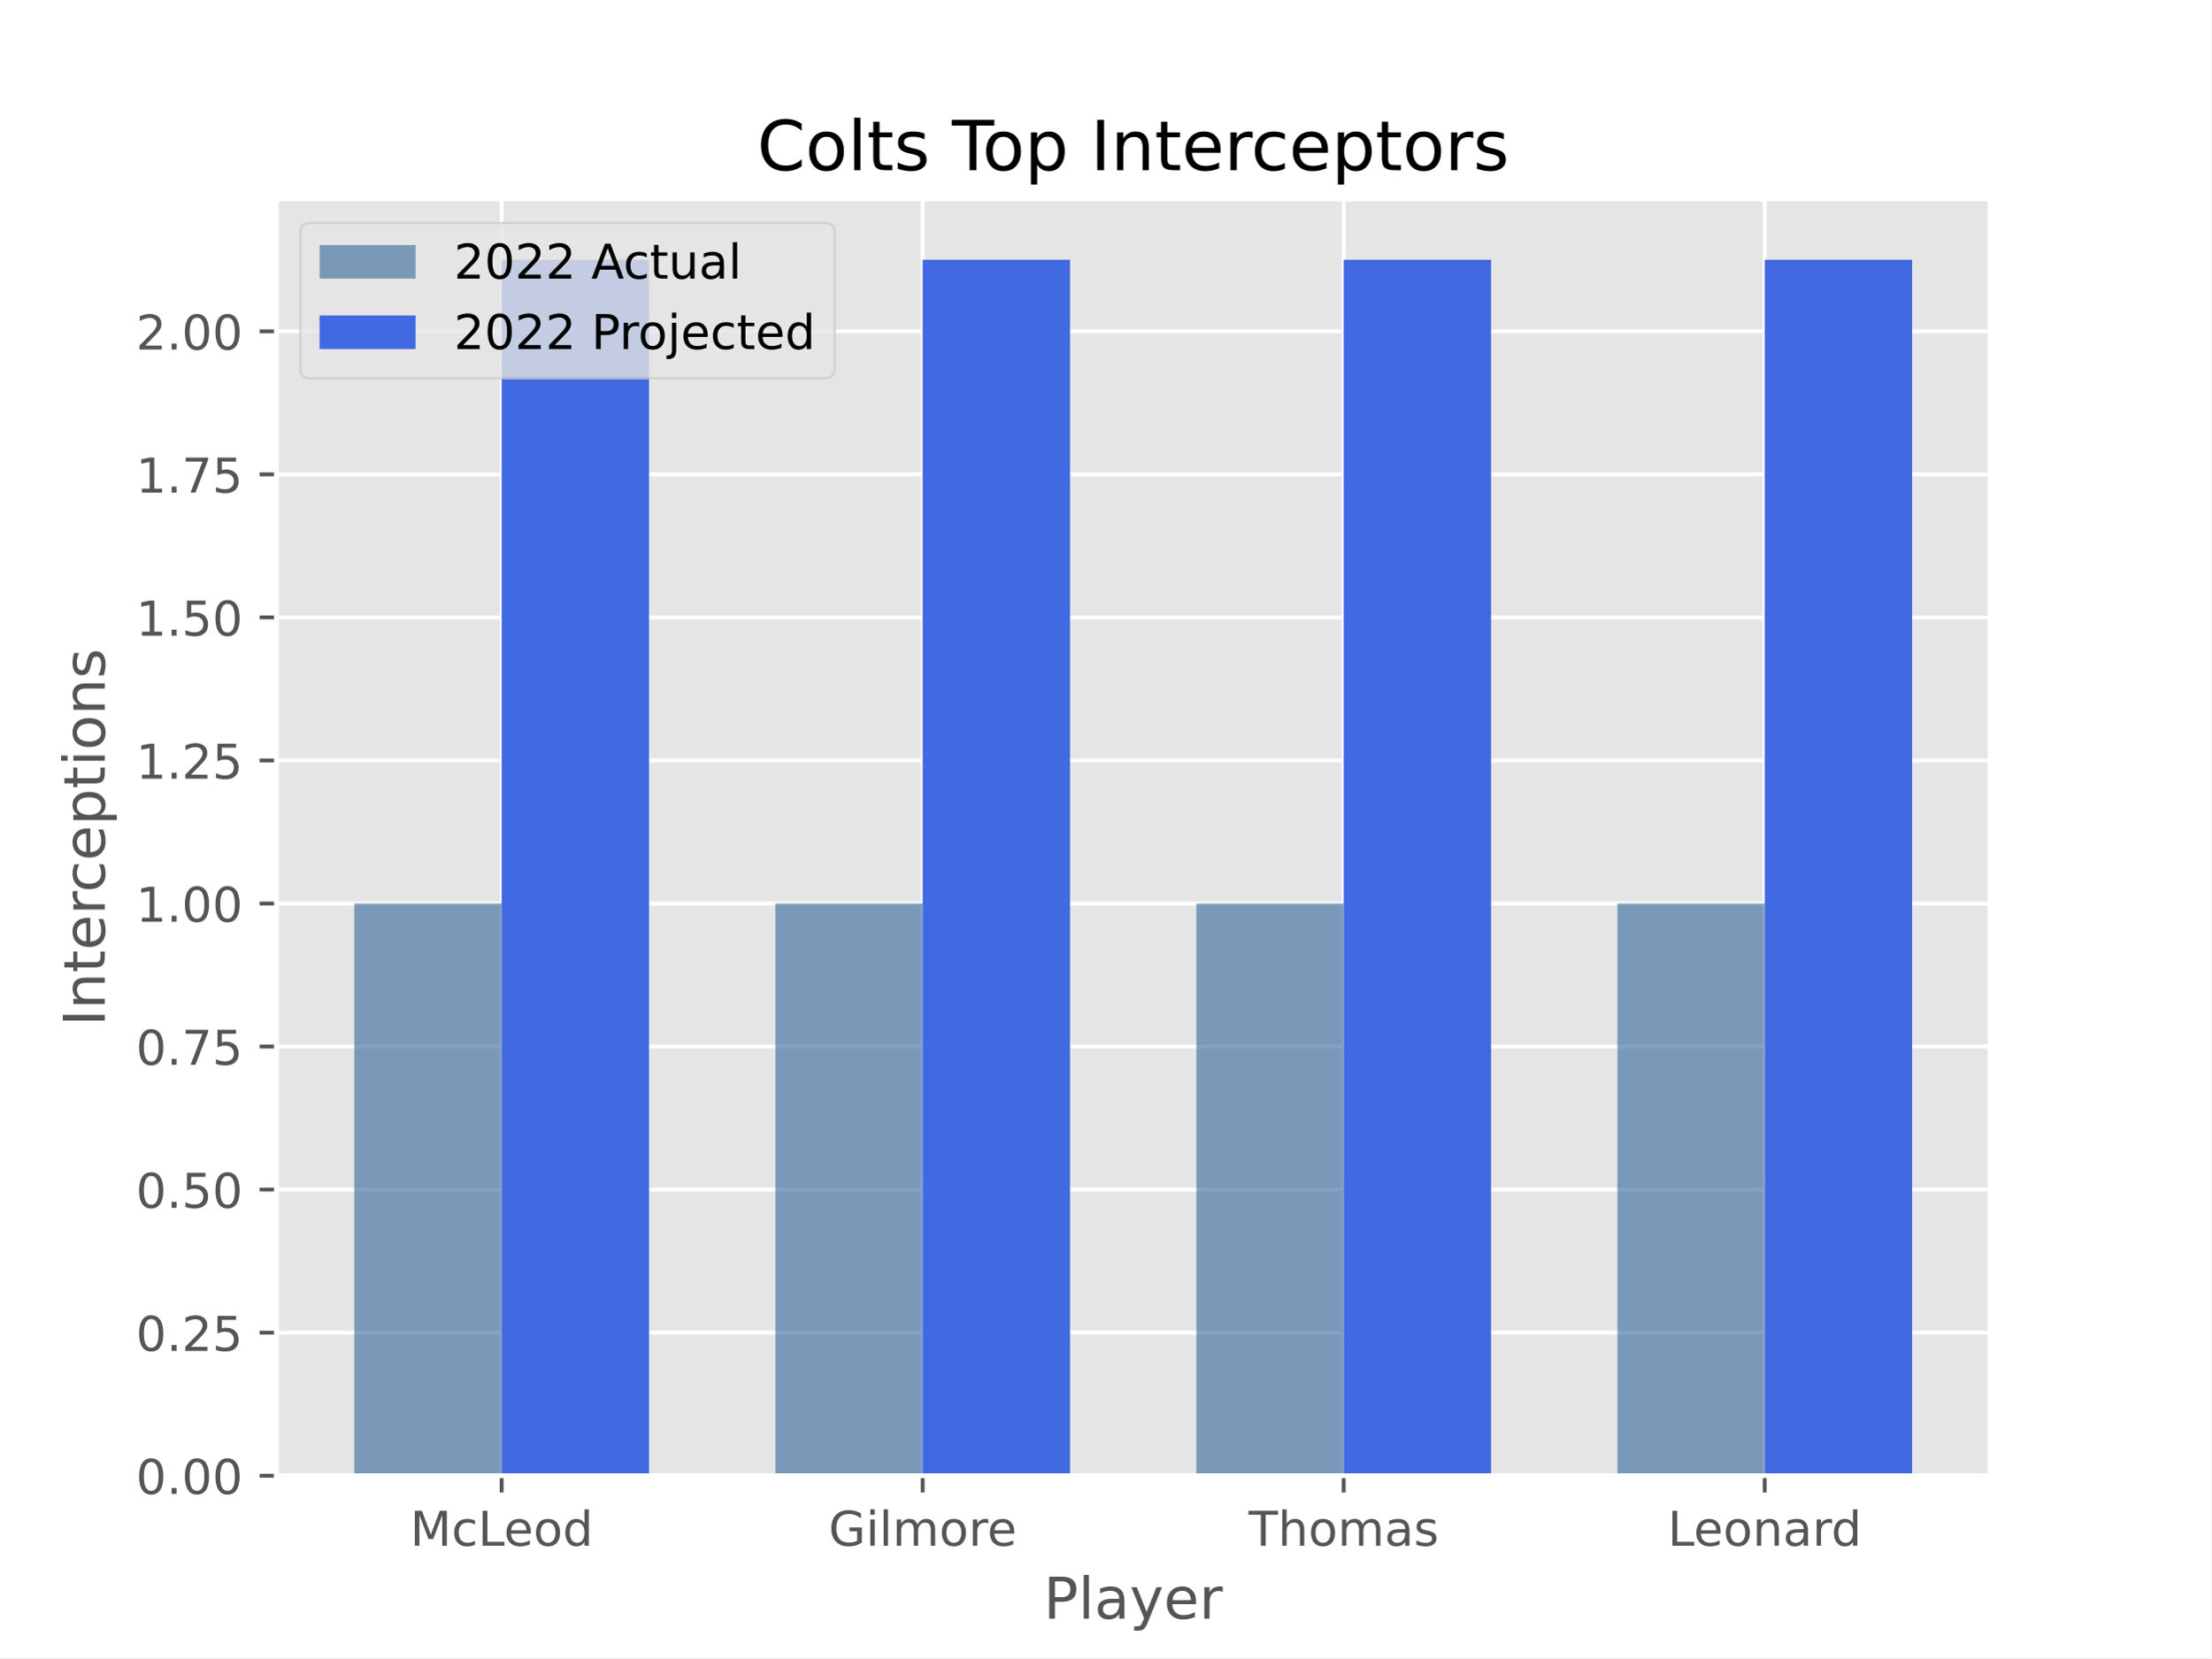
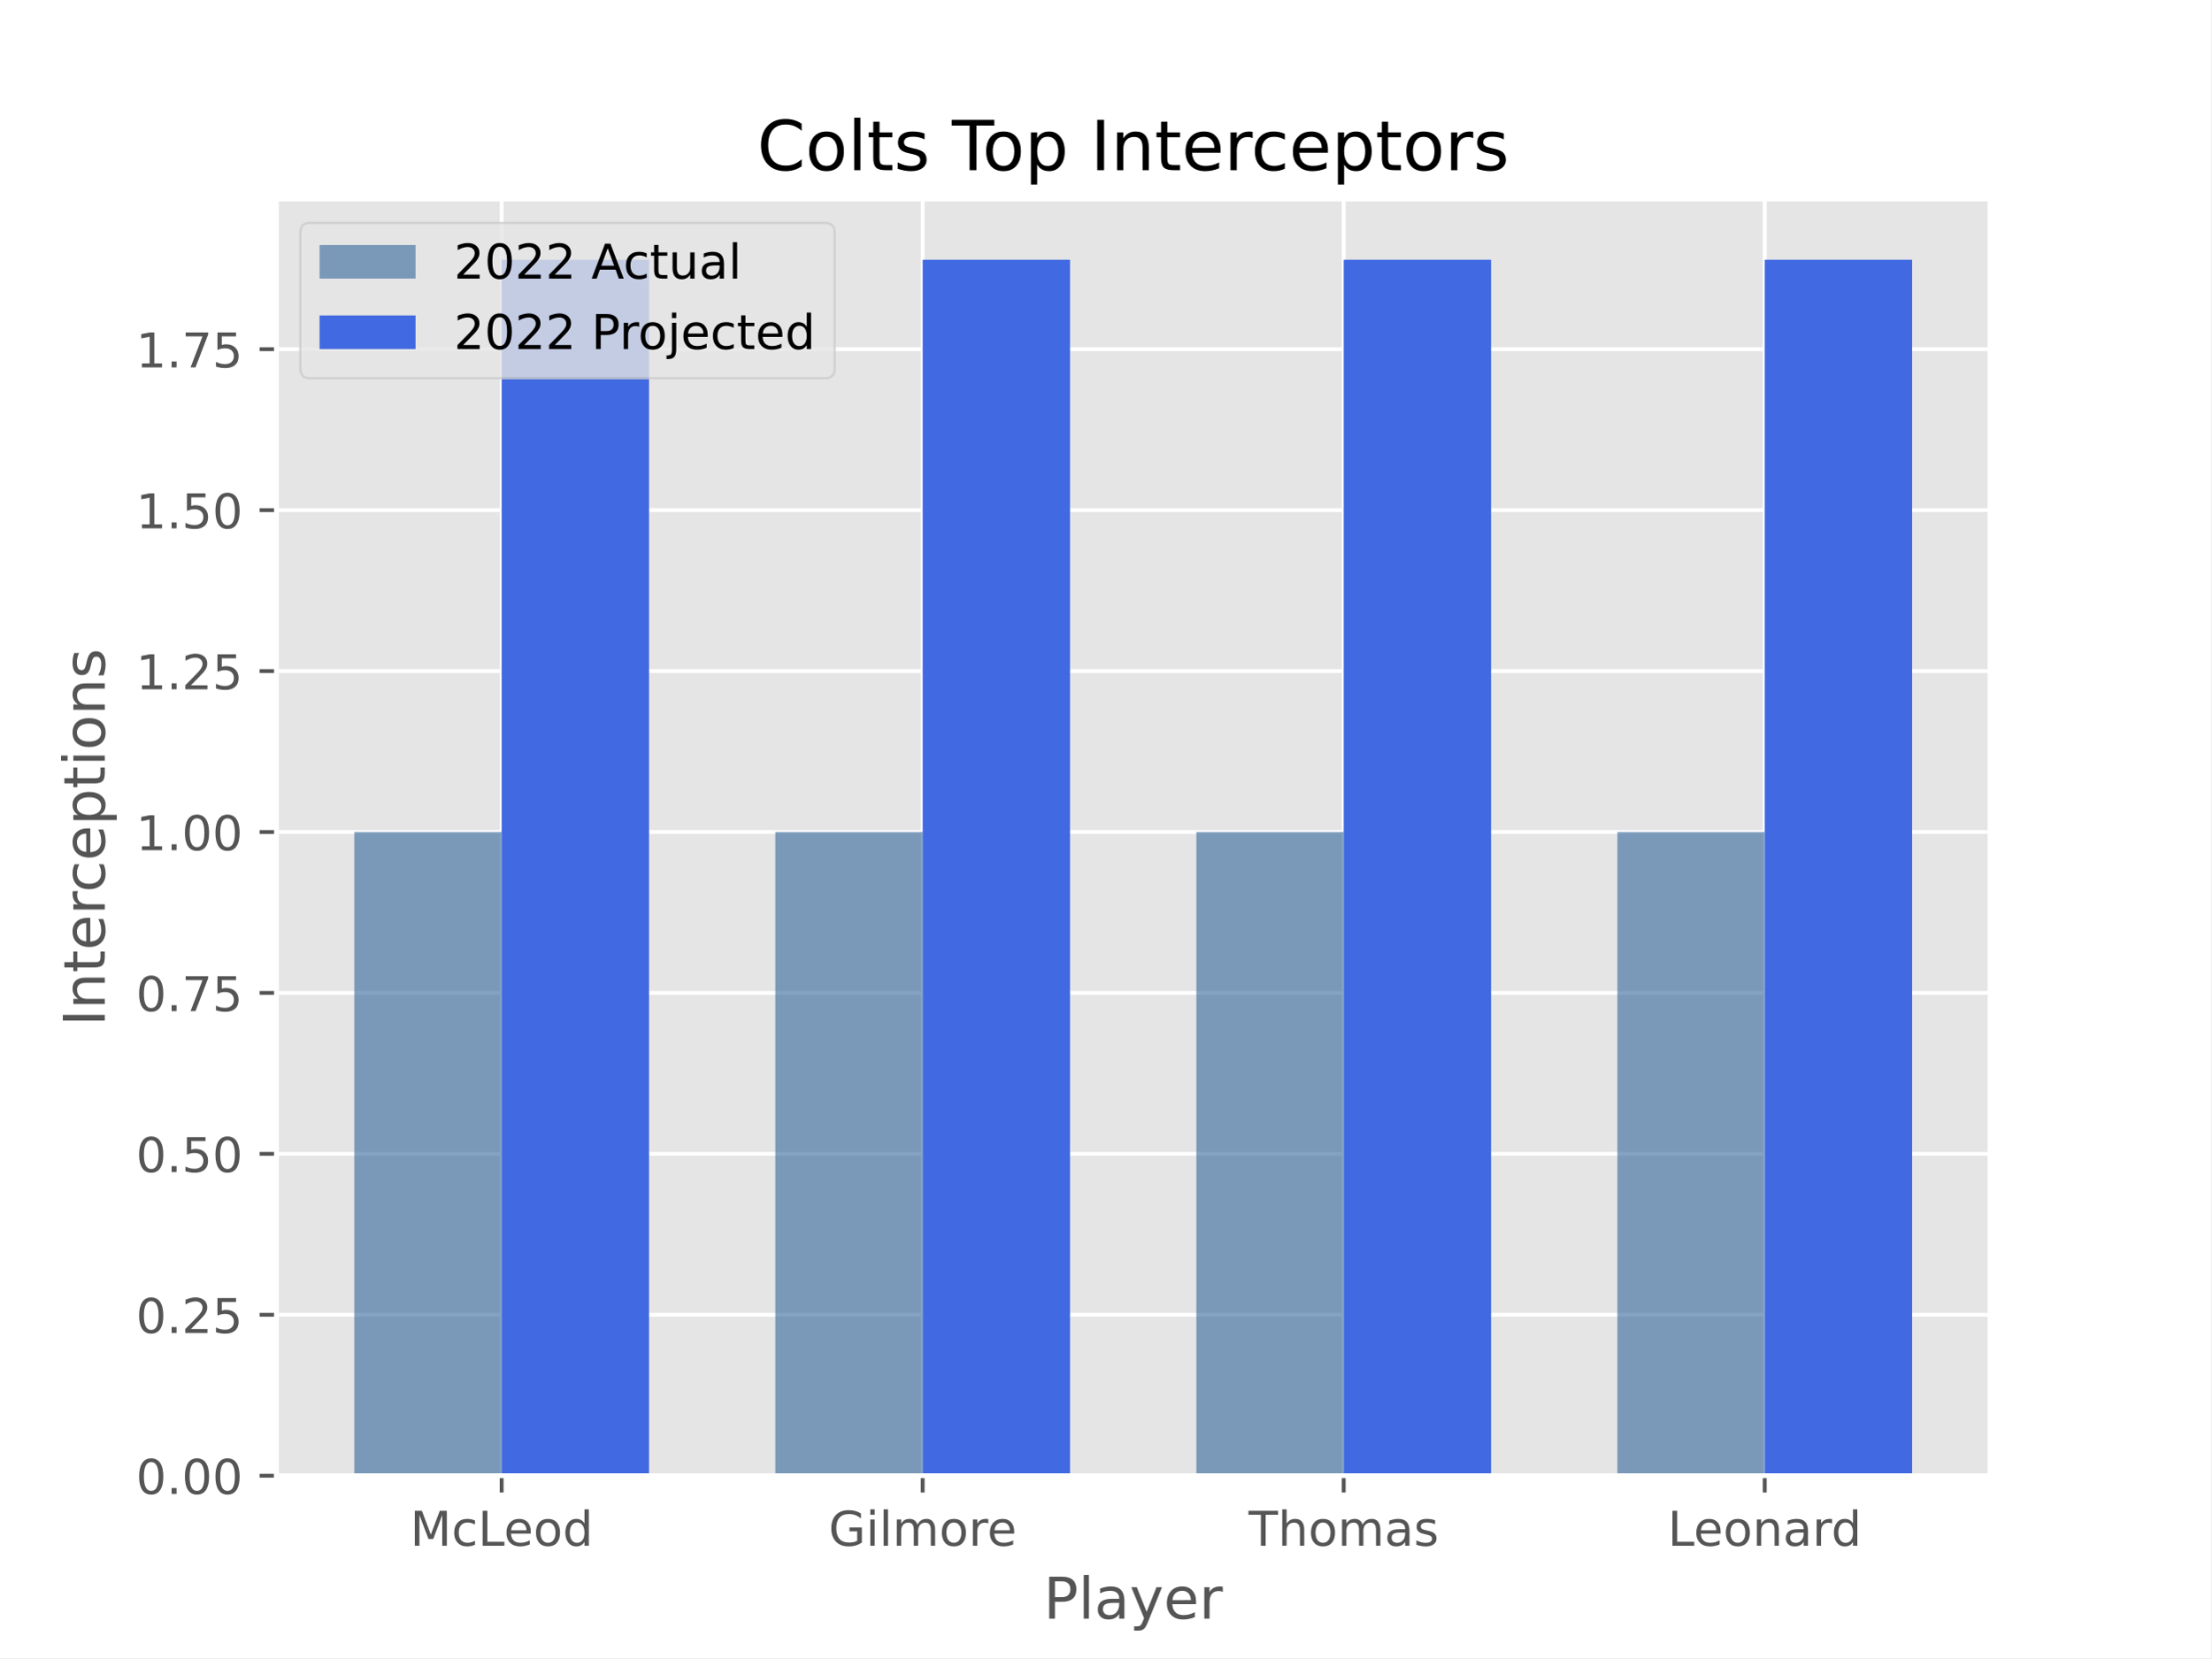
<svg xmlns="http://www.w3.org/2000/svg" xmlns:xlink="http://www.w3.org/1999/xlink" width="460.8pt" height="345.6pt" viewBox="0 0 460.8 345.6" version="1.1">
  <defs>
    <style type="text/css">*{stroke-linejoin: round; stroke-linecap: butt}</style>
  </defs>
  <g id="figure_1">
    <g id="patch_1">
      <path d="M 0 345.6  L 460.8 345.6  L 460.8 0  L 0 0  z " style="fill: #ffffff" />
    </g>
    <g id="axes_1">
      <g id="patch_2">
        <path d="M 57.6 307.584  L 414.72 307.584  L 414.72 41.472  L 57.6 41.472  z " style="fill: #e5e5e5" />
      </g>
      <g id="matplotlib.axis_1">
        <g id="xtick_1">
          <g id="line2d_1">
-             <path d="M 104.543 307.584  L 104.543 41.472  " clip-path="url(#p570a8cb97a)" style="fill: none; stroke: #ffffff; stroke-width: 0.8; stroke-linecap: square" />
+             <path d="M 104.543 307.584  L 104.543 41.472  " clip-path="url(#pafabedd130)" style="fill: none; stroke: #ffffff; stroke-width: 0.8; stroke-linecap: square" />
          </g>
          <g id="line2d_2">
            <defs>
-               <path id="m131598e9c8" d="M 0 0  L 0 3.5  " style="stroke: #555555; stroke-width: 0.8" />
-             </defs>
-             <g>
-               <use xlink:href="#m131598e9c8" x="104.543" y="307.584" style="fill: #555555; stroke: #555555; stroke-width: 0.8" />
+               <path id="m96ff0746d4" d="M 0 0  L 0 3.5  " style="stroke: #555555; stroke-width: 0.8" />
+             </defs>
+             <g>
+               <use xlink:href="#m96ff0746d4" x="104.543" y="307.584" style="fill: #555555; stroke: #555555; stroke-width: 0.8" />
            </g>
          </g>
          <g id="text_1">
            <g style="fill: #555555" transform="translate(85.47142 322.1824) scale(0.1 -0.1)">
              <defs>
                <path id="DejaVuSans-4d" d="M 628 4666  L 1569 4666  L 2759 1491  L 3956 4666  L 4897 4666  L 4897 0  L 4281 0  L 4281 4097  L 3078 897  L 2444 897  L 1241 4097  L 1241 0  L 628 0  L 628 4666  z " transform="scale(0.015625)" />
                <path id="DejaVuSans-63" d="M 3122 3366  L 3122 2828  Q 2878 2963 2633 3030  Q 2388 3097 2138 3097  Q 1578 3097 1268 2742  Q 959 2388 959 1747  Q 959 1106 1268 751  Q 1578 397 2138 397  Q 2388 397 2633 464  Q 2878 531 3122 666  L 3122 134  Q 2881 22 2623 -34  Q 2366 -91 2075 -91  Q 1284 -91 818 406  Q 353 903 353 1747  Q 353 2603 823 3093  Q 1294 3584 2113 3584  Q 2378 3584 2631 3529  Q 2884 3475 3122 3366  z " transform="scale(0.015625)" />
                <path id="DejaVuSans-4c" d="M 628 4666  L 1259 4666  L 1259 531  L 3531 531  L 3531 0  L 628 0  L 628 4666  z " transform="scale(0.015625)" />
                <path id="DejaVuSans-65" d="M 3597 1894  L 3597 1613  L 953 1613  Q 991 1019 1311 708  Q 1631 397 2203 397  Q 2534 397 2845 478  Q 3156 559 3463 722  L 3463 178  Q 3153 47 2828 -22  Q 2503 -91 2169 -91  Q 1331 -91 842 396  Q 353 884 353 1716  Q 353 2575 817 3079  Q 1281 3584 2069 3584  Q 2775 3584 3186 3129  Q 3597 2675 3597 1894  z M 3022 2063  Q 3016 2534 2758 2815  Q 2500 3097 2075 3097  Q 1594 3097 1305 2825  Q 1016 2553 972 2059  L 3022 2063  z " transform="scale(0.015625)" />
                <path id="DejaVuSans-6f" d="M 1959 3097  Q 1497 3097 1228 2736  Q 959 2375 959 1747  Q 959 1119 1226 758  Q 1494 397 1959 397  Q 2419 397 2687 759  Q 2956 1122 2956 1747  Q 2956 2369 2687 2733  Q 2419 3097 1959 3097  z M 1959 3584  Q 2709 3584 3137 3096  Q 3566 2609 3566 1747  Q 3566 888 3137 398  Q 2709 -91 1959 -91  Q 1206 -91 779 398  Q 353 888 353 1747  Q 353 2609 779 3096  Q 1206 3584 1959 3584  z " transform="scale(0.015625)" />
                <path id="DejaVuSans-64" d="M 2906 2969  L 2906 4863  L 3481 4863  L 3481 0  L 2906 0  L 2906 525  Q 2725 213 2448 61  Q 2172 -91 1784 -91  Q 1150 -91 751 415  Q 353 922 353 1747  Q 353 2572 751 3078  Q 1150 3584 1784 3584  Q 2172 3584 2448 3432  Q 2725 3281 2906 2969  z M 947 1747  Q 947 1113 1208 752  Q 1469 391 1925 391  Q 2381 391 2643 752  Q 2906 1113 2906 1747  Q 2906 2381 2643 2742  Q 2381 3103 1925 3103  Q 1469 3103 1208 2742  Q 947 2381 947 1747  z " transform="scale(0.015625)" />
              </defs>
              <use xlink:href="#DejaVuSans-4d" />
              <use xlink:href="#DejaVuSans-63" x="86.279" />
              <use xlink:href="#DejaVuSans-4c" x="141.26" />
              <use xlink:href="#DejaVuSans-65" x="195.223" />
              <use xlink:href="#DejaVuSans-6f" x="256.746" />
              <use xlink:href="#DejaVuSans-64" x="317.928" />
            </g>
          </g>
        </g>
        <g id="xtick_2">
          <g id="line2d_3">
-             <path d="M 192.288 307.584  L 192.288 41.472  " clip-path="url(#p570a8cb97a)" style="fill: none; stroke: #ffffff; stroke-width: 0.8; stroke-linecap: square" />
+             <path d="M 192.288 307.584  L 192.288 41.472  " clip-path="url(#pafabedd130)" style="fill: none; stroke: #ffffff; stroke-width: 0.8; stroke-linecap: square" />
          </g>
          <g id="line2d_4">
            <g>
-               <use xlink:href="#m131598e9c8" x="192.288" y="307.584" style="fill: #555555; stroke: #555555; stroke-width: 0.8" />
+               <use xlink:href="#m96ff0746d4" x="192.288" y="307.584" style="fill: #555555; stroke: #555555; stroke-width: 0.8" />
            </g>
          </g>
          <g id="text_2">
            <g style="fill: #555555" transform="translate(172.6862 322.1824) scale(0.1 -0.1)">
              <defs>
                <path id="DejaVuSans-47" d="M 3809 666  L 3809 1919  L 2778 1919  L 2778 2438  L 4434 2438  L 4434 434  Q 4069 175 3628 42  Q 3188 -91 2688 -91  Q 1594 -91 976 548  Q 359 1188 359 2328  Q 359 3472 976 4111  Q 1594 4750 2688 4750  Q 3144 4750 3555 4637  Q 3966 4525 4313 4306  L 4313 3634  Q 3963 3931 3569 4081  Q 3175 4231 2741 4231  Q 1884 4231 1454 3753  Q 1025 3275 1025 2328  Q 1025 1384 1454 906  Q 1884 428 2741 428  Q 3075 428 3337 486  Q 3600 544 3809 666  z " transform="scale(0.015625)" />
                <path id="DejaVuSans-69" d="M 603 3500  L 1178 3500  L 1178 0  L 603 0  L 603 3500  z M 603 4863  L 1178 4863  L 1178 4134  L 603 4134  L 603 4863  z " transform="scale(0.015625)" />
                <path id="DejaVuSans-6c" d="M 603 4863  L 1178 4863  L 1178 0  L 603 0  L 603 4863  z " transform="scale(0.015625)" />
                <path id="DejaVuSans-6d" d="M 3328 2828  Q 3544 3216 3844 3400  Q 4144 3584 4550 3584  Q 5097 3584 5394 3201  Q 5691 2819 5691 2113  L 5691 0  L 5113 0  L 5113 2094  Q 5113 2597 4934 2840  Q 4756 3084 4391 3084  Q 3944 3084 3684 2787  Q 3425 2491 3425 1978  L 3425 0  L 2847 0  L 2847 2094  Q 2847 2600 2669 2842  Q 2491 3084 2119 3084  Q 1678 3084 1418 2786  Q 1159 2488 1159 1978  L 1159 0  L 581 0  L 581 3500  L 1159 3500  L 1159 2956  Q 1356 3278 1631 3431  Q 1906 3584 2284 3584  Q 2666 3584 2933 3390  Q 3200 3197 3328 2828  z " transform="scale(0.015625)" />
                <path id="DejaVuSans-72" d="M 2631 2963  Q 2534 3019 2420 3045  Q 2306 3072 2169 3072  Q 1681 3072 1420 2755  Q 1159 2438 1159 1844  L 1159 0  L 581 0  L 581 3500  L 1159 3500  L 1159 2956  Q 1341 3275 1631 3429  Q 1922 3584 2338 3584  Q 2397 3584 2469 3576  Q 2541 3569 2628 3553  L 2631 2963  z " transform="scale(0.015625)" />
              </defs>
              <use xlink:href="#DejaVuSans-47" />
              <use xlink:href="#DejaVuSans-69" x="77.49" />
              <use xlink:href="#DejaVuSans-6c" x="105.273" />
              <use xlink:href="#DejaVuSans-6d" x="133.057" />
              <use xlink:href="#DejaVuSans-6f" x="230.469" />
              <use xlink:href="#DejaVuSans-72" x="291.65" />
              <use xlink:href="#DejaVuSans-65" x="330.514" />
            </g>
          </g>
        </g>
        <g id="xtick_3">
          <g id="line2d_5">
-             <path d="M 280.032 307.584  L 280.032 41.472  " clip-path="url(#p570a8cb97a)" style="fill: none; stroke: #ffffff; stroke-width: 0.8; stroke-linecap: square" />
+             <path d="M 280.032 307.584  L 280.032 41.472  " clip-path="url(#pafabedd130)" style="fill: none; stroke: #ffffff; stroke-width: 0.8; stroke-linecap: square" />
          </g>
          <g id="line2d_6">
            <g>
-               <use xlink:href="#m131598e9c8" x="280.032" y="307.584" style="fill: #555555; stroke: #555555; stroke-width: 0.8" />
+               <use xlink:href="#m96ff0746d4" x="280.032" y="307.584" style="fill: #555555; stroke: #555555; stroke-width: 0.8" />
            </g>
          </g>
          <g id="text_3">
            <g style="fill: #555555" transform="translate(260.2111 322.1824) scale(0.1 -0.1)">
              <defs>
                <path id="DejaVuSans-54" d="M -19 4666  L 3928 4666  L 3928 4134  L 2272 4134  L 2272 0  L 1638 0  L 1638 4134  L -19 4134  L -19 4666  z " transform="scale(0.015625)" />
                <path id="DejaVuSans-68" d="M 3513 2113  L 3513 0  L 2938 0  L 2938 2094  Q 2938 2591 2744 2837  Q 2550 3084 2163 3084  Q 1697 3084 1428 2787  Q 1159 2491 1159 1978  L 1159 0  L 581 0  L 581 4863  L 1159 4863  L 1159 2956  Q 1366 3272 1645 3428  Q 1925 3584 2291 3584  Q 2894 3584 3203 3211  Q 3513 2838 3513 2113  z " transform="scale(0.015625)" />
                <path id="DejaVuSans-61" d="M 2194 1759  Q 1497 1759 1228 1600  Q 959 1441 959 1056  Q 959 750 1161 570  Q 1363 391 1709 391  Q 2188 391 2477 730  Q 2766 1069 2766 1631  L 2766 1759  L 2194 1759  z M 3341 1997  L 3341 0  L 2766 0  L 2766 531  Q 2569 213 2275 61  Q 1981 -91 1556 -91  Q 1019 -91 701 211  Q 384 513 384 1019  Q 384 1609 779 1909  Q 1175 2209 1959 2209  L 2766 2209  L 2766 2266  Q 2766 2663 2505 2880  Q 2244 3097 1772 3097  Q 1472 3097 1187 3025  Q 903 2953 641 2809  L 641 3341  Q 956 3463 1253 3523  Q 1550 3584 1831 3584  Q 2591 3584 2966 3190  Q 3341 2797 3341 1997  z " transform="scale(0.015625)" />
                <path id="DejaVuSans-73" d="M 2834 3397  L 2834 2853  Q 2591 2978 2328 3040  Q 2066 3103 1784 3103  Q 1356 3103 1142 2972  Q 928 2841 928 2578  Q 928 2378 1081 2264  Q 1234 2150 1697 2047  L 1894 2003  Q 2506 1872 2764 1633  Q 3022 1394 3022 966  Q 3022 478 2636 193  Q 2250 -91 1575 -91  Q 1294 -91 989 -36  Q 684 19 347 128  L 347 722  Q 666 556 975 473  Q 1284 391 1588 391  Q 1994 391 2212 530  Q 2431 669 2431 922  Q 2431 1156 2273 1281  Q 2116 1406 1581 1522  L 1381 1569  Q 847 1681 609 1914  Q 372 2147 372 2553  Q 372 3047 722 3315  Q 1072 3584 1716 3584  Q 2034 3584 2315 3537  Q 2597 3491 2834 3397  z " transform="scale(0.015625)" />
              </defs>
              <use xlink:href="#DejaVuSans-54" />
              <use xlink:href="#DejaVuSans-68" x="61.084" />
              <use xlink:href="#DejaVuSans-6f" x="124.463" />
              <use xlink:href="#DejaVuSans-6d" x="185.645" />
              <use xlink:href="#DejaVuSans-61" x="283.057" />
              <use xlink:href="#DejaVuSans-73" x="344.336" />
            </g>
          </g>
        </g>
        <g id="xtick_4">
          <g id="line2d_7">
-             <path d="M 367.777 307.584  L 367.777 41.472  " clip-path="url(#p570a8cb97a)" style="fill: none; stroke: #ffffff; stroke-width: 0.8; stroke-linecap: square" />
+             <path d="M 367.777 307.584  L 367.777 41.472  " clip-path="url(#pafabedd130)" style="fill: none; stroke: #ffffff; stroke-width: 0.8; stroke-linecap: square" />
          </g>
          <g id="line2d_8">
            <g>
-               <use xlink:href="#m131598e9c8" x="367.777" y="307.584" style="fill: #555555; stroke: #555555; stroke-width: 0.8" />
+               <use xlink:href="#m96ff0746d4" x="367.777" y="307.584" style="fill: #555555; stroke: #555555; stroke-width: 0.8" />
            </g>
          </g>
          <g id="text_4">
            <g style="fill: #555555" transform="translate(347.5673 322.1824) scale(0.1 -0.1)">
              <defs>
                <path id="DejaVuSans-6e" d="M 3513 2113  L 3513 0  L 2938 0  L 2938 2094  Q 2938 2591 2744 2837  Q 2550 3084 2163 3084  Q 1697 3084 1428 2787  Q 1159 2491 1159 1978  L 1159 0  L 581 0  L 581 3500  L 1159 3500  L 1159 2956  Q 1366 3272 1645 3428  Q 1925 3584 2291 3584  Q 2894 3584 3203 3211  Q 3513 2838 3513 2113  z " transform="scale(0.015625)" />
              </defs>
              <use xlink:href="#DejaVuSans-4c" />
              <use xlink:href="#DejaVuSans-65" x="53.963" />
              <use xlink:href="#DejaVuSans-6f" x="115.486" />
              <use xlink:href="#DejaVuSans-6e" x="176.668" />
              <use xlink:href="#DejaVuSans-61" x="240.047" />
              <use xlink:href="#DejaVuSans-72" x="301.326" />
              <use xlink:href="#DejaVuSans-64" x="340.689" />
            </g>
          </g>
        </g>
        <g id="text_5">
          <g style="fill: #555555" transform="translate(217.4888 337.3802) scale(0.12 -0.12)">
            <defs>
              <path id="DejaVuSans-50" d="M 1259 4147  L 1259 2394  L 2053 2394  Q 2494 2394 2734 2622  Q 2975 2850 2975 3272  Q 2975 3691 2734 3919  Q 2494 4147 2053 4147  L 1259 4147  z M 628 4666  L 2053 4666  Q 2838 4666 3239 4311  Q 3641 3956 3641 3272  Q 3641 2581 3239 2228  Q 2838 1875 2053 1875  L 1259 1875  L 1259 0  L 628 0  L 628 4666  z " transform="scale(0.015625)" />
              <path id="DejaVuSans-79" d="M 2059 -325  Q 1816 -950 1584 -1140  Q 1353 -1331 966 -1331  L 506 -1331  L 506 -850  L 844 -850  Q 1081 -850 1212 -737  Q 1344 -625 1503 -206  L 1606 56  L 191 3500  L 800 3500  L 1894 763  L 2988 3500  L 3597 3500  L 2059 -325  z " transform="scale(0.015625)" />
            </defs>
            <use xlink:href="#DejaVuSans-50" />
            <use xlink:href="#DejaVuSans-6c" x="60.303" />
            <use xlink:href="#DejaVuSans-61" x="88.086" />
            <use xlink:href="#DejaVuSans-79" x="149.365" />
            <use xlink:href="#DejaVuSans-65" x="208.545" />
            <use xlink:href="#DejaVuSans-72" x="270.068" />
          </g>
        </g>
      </g>
      <g id="matplotlib.axis_2">
        <g id="ytick_1">
          <g id="line2d_9">
-             <path d="M 57.6 307.584  L 414.72 307.584  " clip-path="url(#p570a8cb97a)" style="fill: none; stroke: #ffffff; stroke-width: 0.8; stroke-linecap: square" />
+             <path d="M 57.6 307.584  L 414.72 307.584  " clip-path="url(#pafabedd130)" style="fill: none; stroke: #ffffff; stroke-width: 0.8; stroke-linecap: square" />
          </g>
          <g id="line2d_10">
            <defs>
-               <path id="m5d7599e7f7" d="M 0 0  L -3.5 0  " style="stroke: #555555; stroke-width: 0.8" />
-             </defs>
-             <g>
-               <use xlink:href="#m5d7599e7f7" x="57.6" y="307.584" style="fill: #555555; stroke: #555555; stroke-width: 0.8" />
+               <path id="mdea06beb0f" d="M 0 0  L -3.5 0  " style="stroke: #555555; stroke-width: 0.8" />
+             </defs>
+             <g>
+               <use xlink:href="#mdea06beb0f" x="57.6" y="307.584" style="fill: #555555; stroke: #555555; stroke-width: 0.8" />
            </g>
          </g>
          <g id="text_6">
            <g style="fill: #555555" transform="translate(28.33438 311.3832) scale(0.1 -0.1)">
              <defs>
                <path id="DejaVuSans-30" d="M 2034 4250  Q 1547 4250 1301 3770  Q 1056 3291 1056 2328  Q 1056 1369 1301 889  Q 1547 409 2034 409  Q 2525 409 2770 889  Q 3016 1369 3016 2328  Q 3016 3291 2770 3770  Q 2525 4250 2034 4250  z M 2034 4750  Q 2819 4750 3233 4129  Q 3647 3509 3647 2328  Q 3647 1150 3233 529  Q 2819 -91 2034 -91  Q 1250 -91 836 529  Q 422 1150 422 2328  Q 422 3509 836 4129  Q 1250 4750 2034 4750  z " transform="scale(0.015625)" />
                <path id="DejaVuSans-2e" d="M 684 794  L 1344 794  L 1344 0  L 684 0  L 684 794  z " transform="scale(0.015625)" />
              </defs>
              <use xlink:href="#DejaVuSans-30" />
              <use xlink:href="#DejaVuSans-2e" x="63.623" />
              <use xlink:href="#DejaVuSans-30" x="95.41" />
              <use xlink:href="#DejaVuSans-30" x="159.033" />
            </g>
          </g>
        </g>
        <g id="ytick_2">
          <g id="line2d_11">
-             <path d="M 57.6 277.768  L 414.72 277.768  " clip-path="url(#p570a8cb97a)" style="fill: none; stroke: #ffffff; stroke-width: 0.8; stroke-linecap: square" />
+             <path d="M 57.6 274.04  L 414.72 274.04  " clip-path="url(#pafabedd130)" style="fill: none; stroke: #ffffff; stroke-width: 0.8; stroke-linecap: square" />
          </g>
          <g id="line2d_12">
            <g>
-               <use xlink:href="#m5d7599e7f7" x="57.6" y="277.768" style="fill: #555555; stroke: #555555; stroke-width: 0.8" />
+               <use xlink:href="#mdea06beb0f" x="57.6" y="274.04" style="fill: #555555; stroke: #555555; stroke-width: 0.8" />
            </g>
          </g>
          <g id="text_7">
-             <g style="fill: #555555" transform="translate(28.33438 281.5667) scale(0.1 -0.1)">
+             <g style="fill: #555555" transform="translate(28.33438 277.8397) scale(0.1 -0.1)">
              <defs>
                <path id="DejaVuSans-32" d="M 1228 531  L 3431 531  L 3431 0  L 469 0  L 469 531  Q 828 903 1448 1529  Q 2069 2156 2228 2338  Q 2531 2678 2651 2914  Q 2772 3150 2772 3378  Q 2772 3750 2511 3984  Q 2250 4219 1831 4219  Q 1534 4219 1204 4116  Q 875 4013 500 3803  L 500 4441  Q 881 4594 1212 4672  Q 1544 4750 1819 4750  Q 2544 4750 2975 4387  Q 3406 4025 3406 3419  Q 3406 3131 3298 2873  Q 3191 2616 2906 2266  Q 2828 2175 2409 1742  Q 1991 1309 1228 531  z " transform="scale(0.015625)" />
                <path id="DejaVuSans-35" d="M 691 4666  L 3169 4666  L 3169 4134  L 1269 4134  L 1269 2991  Q 1406 3038 1543 3061  Q 1681 3084 1819 3084  Q 2600 3084 3056 2656  Q 3513 2228 3513 1497  Q 3513 744 3044 326  Q 2575 -91 1722 -91  Q 1428 -91 1123 -41  Q 819 9 494 109  L 494 744  Q 775 591 1075 516  Q 1375 441 1709 441  Q 2250 441 2565 725  Q 2881 1009 2881 1497  Q 2881 1984 2565 2268  Q 2250 2553 1709 2553  Q 1456 2553 1204 2497  Q 953 2441 691 2322  L 691 4666  z " transform="scale(0.015625)" />
              </defs>
              <use xlink:href="#DejaVuSans-30" />
              <use xlink:href="#DejaVuSans-2e" x="63.623" />
              <use xlink:href="#DejaVuSans-32" x="95.41" />
              <use xlink:href="#DejaVuSans-35" x="159.033" />
            </g>
          </g>
        </g>
        <g id="ytick_3">
          <g id="line2d_13">
-             <path d="M 57.6 247.951  L 414.72 247.951  " clip-path="url(#p570a8cb97a)" style="fill: none; stroke: #ffffff; stroke-width: 0.8; stroke-linecap: square" />
+             <path d="M 57.6 240.497  L 414.72 240.497  " clip-path="url(#pafabedd130)" style="fill: none; stroke: #ffffff; stroke-width: 0.8; stroke-linecap: square" />
          </g>
          <g id="line2d_14">
            <g>
-               <use xlink:href="#m5d7599e7f7" x="57.6" y="247.951" style="fill: #555555; stroke: #555555; stroke-width: 0.8" />
+               <use xlink:href="#mdea06beb0f" x="57.6" y="240.497" style="fill: #555555; stroke: #555555; stroke-width: 0.8" />
            </g>
          </g>
          <g id="text_8">
-             <g style="fill: #555555" transform="translate(28.33438 251.7503) scale(0.1 -0.1)">
+             <g style="fill: #555555" transform="translate(28.33438 244.2962) scale(0.1 -0.1)">
              <use xlink:href="#DejaVuSans-30" />
              <use xlink:href="#DejaVuSans-2e" x="63.623" />
              <use xlink:href="#DejaVuSans-35" x="95.41" />
              <use xlink:href="#DejaVuSans-30" x="159.033" />
            </g>
          </g>
        </g>
        <g id="ytick_4">
          <g id="line2d_15">
-             <path d="M 57.6 218.135  L 414.72 218.135  " clip-path="url(#p570a8cb97a)" style="fill: none; stroke: #ffffff; stroke-width: 0.8; stroke-linecap: square" />
+             <path d="M 57.6 206.953  L 414.72 206.953  " clip-path="url(#pafabedd130)" style="fill: none; stroke: #ffffff; stroke-width: 0.8; stroke-linecap: square" />
          </g>
          <g id="line2d_16">
            <g>
-               <use xlink:href="#m5d7599e7f7" x="57.6" y="218.135" style="fill: #555555; stroke: #555555; stroke-width: 0.8" />
+               <use xlink:href="#mdea06beb0f" x="57.6" y="206.953" style="fill: #555555; stroke: #555555; stroke-width: 0.8" />
            </g>
          </g>
          <g id="text_9">
-             <g style="fill: #555555" transform="translate(28.33438 221.9338) scale(0.1 -0.1)">
+             <g style="fill: #555555" transform="translate(28.33438 210.7526) scale(0.1 -0.1)">
              <defs>
                <path id="DejaVuSans-37" d="M 525 4666  L 3525 4666  L 3525 4397  L 1831 0  L 1172 0  L 2766 4134  L 525 4134  L 525 4666  z " transform="scale(0.015625)" />
              </defs>
              <use xlink:href="#DejaVuSans-30" />
              <use xlink:href="#DejaVuSans-2e" x="63.623" />
              <use xlink:href="#DejaVuSans-37" x="95.41" />
              <use xlink:href="#DejaVuSans-35" x="159.033" />
            </g>
          </g>
        </g>
        <g id="ytick_5">
          <g id="line2d_17">
-             <path d="M 57.6 188.318  L 414.72 188.318  " clip-path="url(#p570a8cb97a)" style="fill: none; stroke: #ffffff; stroke-width: 0.8; stroke-linecap: square" />
+             <path d="M 57.6 173.41  L 414.72 173.41  " clip-path="url(#pafabedd130)" style="fill: none; stroke: #ffffff; stroke-width: 0.8; stroke-linecap: square" />
          </g>
          <g id="line2d_18">
            <g>
-               <use xlink:href="#m5d7599e7f7" x="57.6" y="188.318" style="fill: #555555; stroke: #555555; stroke-width: 0.8" />
+               <use xlink:href="#mdea06beb0f" x="57.6" y="173.41" style="fill: #555555; stroke: #555555; stroke-width: 0.8" />
            </g>
          </g>
          <g id="text_10">
-             <g style="fill: #555555" transform="translate(28.33438 192.1173) scale(0.1 -0.1)">
+             <g style="fill: #555555" transform="translate(28.33438 177.2091) scale(0.1 -0.1)">
              <defs>
                <path id="DejaVuSans-31" d="M 794 531  L 1825 531  L 1825 4091  L 703 3866  L 703 4441  L 1819 4666  L 2450 4666  L 2450 531  L 3481 531  L 3481 0  L 794 0  L 794 531  z " transform="scale(0.015625)" />
              </defs>
              <use xlink:href="#DejaVuSans-31" />
              <use xlink:href="#DejaVuSans-2e" x="63.623" />
              <use xlink:href="#DejaVuSans-30" x="95.41" />
              <use xlink:href="#DejaVuSans-30" x="159.033" />
            </g>
          </g>
        </g>
        <g id="ytick_6">
          <g id="line2d_19">
-             <path d="M 57.6 158.502  L 414.72 158.502  " clip-path="url(#p570a8cb97a)" style="fill: none; stroke: #ffffff; stroke-width: 0.8; stroke-linecap: square" />
+             <path d="M 57.6 139.866  L 414.72 139.866  " clip-path="url(#pafabedd130)" style="fill: none; stroke: #ffffff; stroke-width: 0.8; stroke-linecap: square" />
          </g>
          <g id="line2d_20">
            <g>
-               <use xlink:href="#m5d7599e7f7" x="57.6" y="158.502" style="fill: #555555; stroke: #555555; stroke-width: 0.8" />
+               <use xlink:href="#mdea06beb0f" x="57.6" y="139.866" style="fill: #555555; stroke: #555555; stroke-width: 0.8" />
            </g>
          </g>
          <g id="text_11">
-             <g style="fill: #555555" transform="translate(28.33438 162.3009) scale(0.1 -0.1)">
+             <g style="fill: #555555" transform="translate(28.33438 143.6656) scale(0.1 -0.1)">
              <use xlink:href="#DejaVuSans-31" />
              <use xlink:href="#DejaVuSans-2e" x="63.623" />
              <use xlink:href="#DejaVuSans-32" x="95.41" />
              <use xlink:href="#DejaVuSans-35" x="159.033" />
            </g>
          </g>
        </g>
        <g id="ytick_7">
          <g id="line2d_21">
-             <path d="M 57.6 128.685  L 414.72 128.685  " clip-path="url(#p570a8cb97a)" style="fill: none; stroke: #ffffff; stroke-width: 0.8; stroke-linecap: square" />
+             <path d="M 57.6 106.323  L 414.72 106.323  " clip-path="url(#pafabedd130)" style="fill: none; stroke: #ffffff; stroke-width: 0.8; stroke-linecap: square" />
          </g>
          <g id="line2d_22">
            <g>
-               <use xlink:href="#m5d7599e7f7" x="57.6" y="128.685" style="fill: #555555; stroke: #555555; stroke-width: 0.8" />
+               <use xlink:href="#mdea06beb0f" x="57.6" y="106.323" style="fill: #555555; stroke: #555555; stroke-width: 0.8" />
            </g>
          </g>
          <g id="text_12">
-             <g style="fill: #555555" transform="translate(28.33438 132.4844) scale(0.1 -0.1)">
+             <g style="fill: #555555" transform="translate(28.33438 110.122) scale(0.1 -0.1)">
              <use xlink:href="#DejaVuSans-31" />
              <use xlink:href="#DejaVuSans-2e" x="63.623" />
              <use xlink:href="#DejaVuSans-35" x="95.41" />
              <use xlink:href="#DejaVuSans-30" x="159.033" />
            </g>
          </g>
        </g>
        <g id="ytick_8">
          <g id="line2d_23">
-             <path d="M 57.6 98.869  L 414.72 98.869  " clip-path="url(#p570a8cb97a)" style="fill: none; stroke: #ffffff; stroke-width: 0.8; stroke-linecap: square" />
+             <path d="M 57.6 72.779  L 414.72 72.779  " clip-path="url(#pafabedd130)" style="fill: none; stroke: #ffffff; stroke-width: 0.8; stroke-linecap: square" />
          </g>
          <g id="line2d_24">
            <g>
-               <use xlink:href="#m5d7599e7f7" x="57.6" y="98.869" style="fill: #555555; stroke: #555555; stroke-width: 0.8" />
+               <use xlink:href="#mdea06beb0f" x="57.6" y="72.779" style="fill: #555555; stroke: #555555; stroke-width: 0.8" />
            </g>
          </g>
          <g id="text_13">
-             <g style="fill: #555555" transform="translate(28.33438 102.6679) scale(0.1 -0.1)">
+             <g style="fill: #555555" transform="translate(28.33438 76.57851) scale(0.1 -0.1)">
              <use xlink:href="#DejaVuSans-31" />
              <use xlink:href="#DejaVuSans-2e" x="63.623" />
              <use xlink:href="#DejaVuSans-37" x="95.41" />
              <use xlink:href="#DejaVuSans-35" x="159.033" />
            </g>
          </g>
        </g>
-         <g id="ytick_9">
-           <g id="line2d_25">
-             <path d="M 57.6 69.052  L 414.72 69.052  " clip-path="url(#p570a8cb97a)" style="fill: none; stroke: #ffffff; stroke-width: 0.8; stroke-linecap: square" />
-           </g>
-           <g id="line2d_26">
-             <g>
-               <use xlink:href="#m5d7599e7f7" x="57.6" y="69.052" style="fill: #555555; stroke: #555555; stroke-width: 0.8" />
-             </g>
-           </g>
-           <g id="text_14">
-             <g style="fill: #555555" transform="translate(28.33438 72.85145) scale(0.1 -0.1)">
-               <use xlink:href="#DejaVuSans-32" />
-               <use xlink:href="#DejaVuSans-2e" x="63.623" />
-               <use xlink:href="#DejaVuSans-30" x="95.41" />
-               <use xlink:href="#DejaVuSans-30" x="159.033" />
-             </g>
-           </g>
-         </g>
-         <g id="text_15">
+         <g id="text_14">
          <g style="fill: #555555" transform="translate(21.83875 213.8946) rotate(-90) scale(0.12 -0.12)">
            <defs>
              <path id="DejaVuSans-49" d="M 628 4666  L 1259 4666  L 1259 0  L 628 0  L 628 4666  z " transform="scale(0.015625)" />
              <path id="DejaVuSans-74" d="M 1172 4494  L 1172 3500  L 2356 3500  L 2356 3053  L 1172 3053  L 1172 1153  Q 1172 725 1289 603  Q 1406 481 1766 481  L 2356 481  L 2356 0  L 1766 0  Q 1100 0 847 248  Q 594 497 594 1153  L 594 3053  L 172 3053  L 172 3500  L 594 3500  L 594 4494  L 1172 4494  z " transform="scale(0.015625)" />
              <path id="DejaVuSans-70" d="M 1159 525  L 1159 -1331  L 581 -1331  L 581 3500  L 1159 3500  L 1159 2969  Q 1341 3281 1617 3432  Q 1894 3584 2278 3584  Q 2916 3584 3314 3078  Q 3713 2572 3713 1747  Q 3713 922 3314 415  Q 2916 -91 2278 -91  Q 1894 -91 1617 61  Q 1341 213 1159 525  z M 3116 1747  Q 3116 2381 2855 2742  Q 2594 3103 2138 3103  Q 1681 3103 1420 2742  Q 1159 2381 1159 1747  Q 1159 1113 1420 752  Q 1681 391 2138 391  Q 2594 391 2855 752  Q 3116 1113 3116 1747  z " transform="scale(0.015625)" />
            </defs>
            <use xlink:href="#DejaVuSans-49" />
            <use xlink:href="#DejaVuSans-6e" x="29.492" />
            <use xlink:href="#DejaVuSans-74" x="92.871" />
            <use xlink:href="#DejaVuSans-65" x="132.08" />
            <use xlink:href="#DejaVuSans-72" x="193.604" />
            <use xlink:href="#DejaVuSans-63" x="232.467" />
            <use xlink:href="#DejaVuSans-65" x="287.447" />
            <use xlink:href="#DejaVuSans-70" x="348.971" />
            <use xlink:href="#DejaVuSans-74" x="412.447" />
            <use xlink:href="#DejaVuSans-69" x="451.656" />
            <use xlink:href="#DejaVuSans-6f" x="479.439" />
            <use xlink:href="#DejaVuSans-6e" x="540.621" />
            <use xlink:href="#DejaVuSans-73" x="604" />
          </g>
        </g>
      </g>
      <g id="patch_3">
-         <path d="M 73.833 307.584  L 104.543 307.584  L 104.543 188.318  L 73.833 188.318  z " clip-path="url(#p570a8cb97a)" style="fill: #336699; fill-opacity: 0.6" />
+         <path d="M 73.833 307.584  L 104.543 307.584  L 104.543 173.41  L 73.833 173.41  z " clip-path="url(#pafabedd130)" style="fill: #336699; fill-opacity: 0.6" />
      </g>
      <g id="patch_4">
-         <path d="M 161.577 307.584  L 192.288 307.584  L 192.288 188.318  L 161.577 188.318  z " clip-path="url(#p570a8cb97a)" style="fill: #336699; fill-opacity: 0.6" />
+         <path d="M 161.577 307.584  L 192.288 307.584  L 192.288 173.41  L 161.577 173.41  z " clip-path="url(#pafabedd130)" style="fill: #336699; fill-opacity: 0.6" />
      </g>
      <g id="patch_5">
-         <path d="M 249.322 307.584  L 280.032 307.584  L 280.032 188.318  L 249.322 188.318  z " clip-path="url(#p570a8cb97a)" style="fill: #336699; fill-opacity: 0.6" />
+         <path d="M 249.322 307.584  L 280.032 307.584  L 280.032 173.41  L 249.322 173.41  z " clip-path="url(#pafabedd130)" style="fill: #336699; fill-opacity: 0.6" />
      </g>
      <g id="patch_6">
-         <path d="M 337.066 307.584  L 367.777 307.584  L 367.777 188.318  L 337.066 188.318  z " clip-path="url(#p570a8cb97a)" style="fill: #336699; fill-opacity: 0.6" />
+         <path d="M 337.066 307.584  L 367.777 307.584  L 367.777 173.41  L 337.066 173.41  z " clip-path="url(#pafabedd130)" style="fill: #336699; fill-opacity: 0.6" />
      </g>
      <g id="patch_7">
-         <path d="M 104.543 307.584  L 135.254 307.584  L 135.254 54.144  L 104.543 54.144  z " clip-path="url(#p570a8cb97a)" style="fill: #4169e1" />
+         <path d="M 104.543 307.584  L 135.254 307.584  L 135.254 54.144  L 104.543 54.144  z " clip-path="url(#pafabedd130)" style="fill: #4169e1" />
      </g>
      <g id="patch_8">
-         <path d="M 192.288 307.584  L 222.998 307.584  L 222.998 54.144  L 192.288 54.144  z " clip-path="url(#p570a8cb97a)" style="fill: #4169e1" />
+         <path d="M 192.288 307.584  L 222.998 307.584  L 222.998 54.144  L 192.288 54.144  z " clip-path="url(#pafabedd130)" style="fill: #4169e1" />
      </g>
      <g id="patch_9">
-         <path d="M 280.032 307.584  L 310.743 307.584  L 310.743 54.144  L 280.032 54.144  z " clip-path="url(#p570a8cb97a)" style="fill: #4169e1" />
+         <path d="M 280.032 307.584  L 310.743 307.584  L 310.743 54.144  L 280.032 54.144  z " clip-path="url(#pafabedd130)" style="fill: #4169e1" />
      </g>
      <g id="patch_10">
-         <path d="M 367.777 307.584  L 398.487 307.584  L 398.487 54.144  L 367.777 54.144  z " clip-path="url(#p570a8cb97a)" style="fill: #4169e1" />
+         <path d="M 367.777 307.584  L 398.487 307.584  L 398.487 54.144  L 367.777 54.144  z " clip-path="url(#pafabedd130)" style="fill: #4169e1" />
      </g>
      <g id="patch_11">
        <path d="M 57.6 307.584  L 57.6 41.472  " style="fill: none; stroke: #ffffff; stroke-linejoin: miter; stroke-linecap: square" />
      </g>
      <g id="patch_12">
        <path d="M 414.72 307.584  L 414.72 41.472  " style="fill: none; stroke: #ffffff; stroke-linejoin: miter; stroke-linecap: square" />
      </g>
      <g id="patch_13">
        <path d="M 57.6 307.584  L 414.72 307.584  " style="fill: none; stroke: #ffffff; stroke-linejoin: miter; stroke-linecap: square" />
      </g>
      <g id="patch_14">
        <path d="M 57.6 41.472  L 414.72 41.472  " style="fill: none; stroke: #ffffff; stroke-linejoin: miter; stroke-linecap: square" />
      </g>
-       <g id="text_16">
+       <g id="text_15">
        <g transform="translate(157.7902 35.472) scale(0.144 -0.144)">
          <defs>
            <path id="DejaVuSans-43" d="M 4122 4306  L 4122 3641  Q 3803 3938 3442 4084  Q 3081 4231 2675 4231  Q 1875 4231 1450 3742  Q 1025 3253 1025 2328  Q 1025 1406 1450 917  Q 1875 428 2675 428  Q 3081 428 3442 575  Q 3803 722 4122 1019  L 4122 359  Q 3791 134 3420 21  Q 3050 -91 2638 -91  Q 1578 -91 968 557  Q 359 1206 359 2328  Q 359 3453 968 4101  Q 1578 4750 2638 4750  Q 3056 4750 3426 4639  Q 3797 4528 4122 4306  z " transform="scale(0.015625)" />
            <path id="DejaVuSans-20" transform="scale(0.015625)" />
          </defs>
          <use xlink:href="#DejaVuSans-43" />
          <use xlink:href="#DejaVuSans-6f" x="69.824" />
          <use xlink:href="#DejaVuSans-6c" x="131.006" />
          <use xlink:href="#DejaVuSans-74" x="158.789" />
          <use xlink:href="#DejaVuSans-73" x="197.998" />
          <use xlink:href="#DejaVuSans-20" x="250.098" />
          <use xlink:href="#DejaVuSans-54" x="281.885" />
          <use xlink:href="#DejaVuSans-6f" x="325.969" />
          <use xlink:href="#DejaVuSans-70" x="387.15" />
          <use xlink:href="#DejaVuSans-20" x="450.627" />
          <use xlink:href="#DejaVuSans-49" x="482.414" />
          <use xlink:href="#DejaVuSans-6e" x="511.906" />
          <use xlink:href="#DejaVuSans-74" x="575.285" />
          <use xlink:href="#DejaVuSans-65" x="614.494" />
          <use xlink:href="#DejaVuSans-72" x="676.018" />
          <use xlink:href="#DejaVuSans-63" x="714.881" />
          <use xlink:href="#DejaVuSans-65" x="769.861" />
          <use xlink:href="#DejaVuSans-70" x="831.385" />
          <use xlink:href="#DejaVuSans-74" x="894.861" />
          <use xlink:href="#DejaVuSans-6f" x="934.07" />
          <use xlink:href="#DejaVuSans-72" x="995.252" />
          <use xlink:href="#DejaVuSans-73" x="1036.365" />
        </g>
      </g>
      <g id="legend_1">
        <g id="patch_15">
          <path d="M 64.6 78.828  L 171.939 78.828  Q 173.939 78.828 173.939 76.828  L 173.939 48.472  Q 173.939 46.472 171.939 46.472  L 64.6 46.472  Q 62.6 46.472 62.6 48.472  L 62.6 76.828  Q 62.6 78.828 64.6 78.828  z " style="fill: #e5e5e5; opacity: 0.8; stroke: #cccccc; stroke-width: 0.5; stroke-linejoin: miter" />
        </g>
        <g id="patch_16">
          <path d="M 66.6 58.07  L 86.6 58.07  L 86.6 51.07  L 66.6 51.07  z " style="fill: #336699; fill-opacity: 0.6" />
        </g>
-         <g id="text_17">
+         <g id="text_16">
          <g transform="translate(94.6 58.07044) scale(0.1 -0.1)">
            <defs>
              <path id="DejaVuSans-41" d="M 2188 4044  L 1331 1722  L 3047 1722  L 2188 4044  z M 1831 4666  L 2547 4666  L 4325 0  L 3669 0  L 3244 1197  L 1141 1197  L 716 0  L 50 0  L 1831 4666  z " transform="scale(0.015625)" />
              <path id="DejaVuSans-75" d="M 544 1381  L 544 3500  L 1119 3500  L 1119 1403  Q 1119 906 1312 657  Q 1506 409 1894 409  Q 2359 409 2629 706  Q 2900 1003 2900 1516  L 2900 3500  L 3475 3500  L 3475 0  L 2900 0  L 2900 538  Q 2691 219 2414 64  Q 2138 -91 1772 -91  Q 1169 -91 856 284  Q 544 659 544 1381  z M 1991 3584  L 1991 3584  z " transform="scale(0.015625)" />
            </defs>
            <use xlink:href="#DejaVuSans-32" />
            <use xlink:href="#DejaVuSans-30" x="63.623" />
            <use xlink:href="#DejaVuSans-32" x="127.246" />
            <use xlink:href="#DejaVuSans-32" x="190.869" />
            <use xlink:href="#DejaVuSans-20" x="254.492" />
            <use xlink:href="#DejaVuSans-41" x="286.279" />
            <use xlink:href="#DejaVuSans-63" x="352.938" />
            <use xlink:href="#DejaVuSans-74" x="407.918" />
            <use xlink:href="#DejaVuSans-75" x="447.127" />
            <use xlink:href="#DejaVuSans-61" x="510.506" />
            <use xlink:href="#DejaVuSans-6c" x="571.785" />
          </g>
        </g>
        <g id="patch_17">
          <path d="M 66.6 72.749  L 86.6 72.749  L 86.6 65.749  L 66.6 65.749  z " style="fill: #4169e1" />
        </g>
-         <g id="text_18">
+         <g id="text_17">
          <g transform="translate(94.6 72.74856) scale(0.1 -0.1)">
            <defs>
              <path id="DejaVuSans-6a" d="M 603 3500  L 1178 3500  L 1178 -63  Q 1178 -731 923 -1031  Q 669 -1331 103 -1331  L -116 -1331  L -116 -844  L 38 -844  Q 366 -844 484 -692  Q 603 -541 603 -63  L 603 3500  z M 603 4863  L 1178 4863  L 1178 4134  L 603 4134  L 603 4863  z " transform="scale(0.015625)" />
            </defs>
            <use xlink:href="#DejaVuSans-32" />
            <use xlink:href="#DejaVuSans-30" x="63.623" />
            <use xlink:href="#DejaVuSans-32" x="127.246" />
            <use xlink:href="#DejaVuSans-32" x="190.869" />
            <use xlink:href="#DejaVuSans-20" x="254.492" />
            <use xlink:href="#DejaVuSans-50" x="286.279" />
            <use xlink:href="#DejaVuSans-72" x="344.832" />
            <use xlink:href="#DejaVuSans-6f" x="383.695" />
            <use xlink:href="#DejaVuSans-6a" x="444.877" />
            <use xlink:href="#DejaVuSans-65" x="472.66" />
            <use xlink:href="#DejaVuSans-63" x="534.184" />
            <use xlink:href="#DejaVuSans-74" x="589.164" />
            <use xlink:href="#DejaVuSans-65" x="628.373" />
            <use xlink:href="#DejaVuSans-64" x="689.896" />
          </g>
        </g>
      </g>
    </g>
  </g>
  <defs>
-     <clipPath id="p570a8cb97a">
+     <clipPath id="pafabedd130">
      <rect x="57.6" y="41.472" width="357.12" height="266.112" />
    </clipPath>
  </defs>
</svg>
